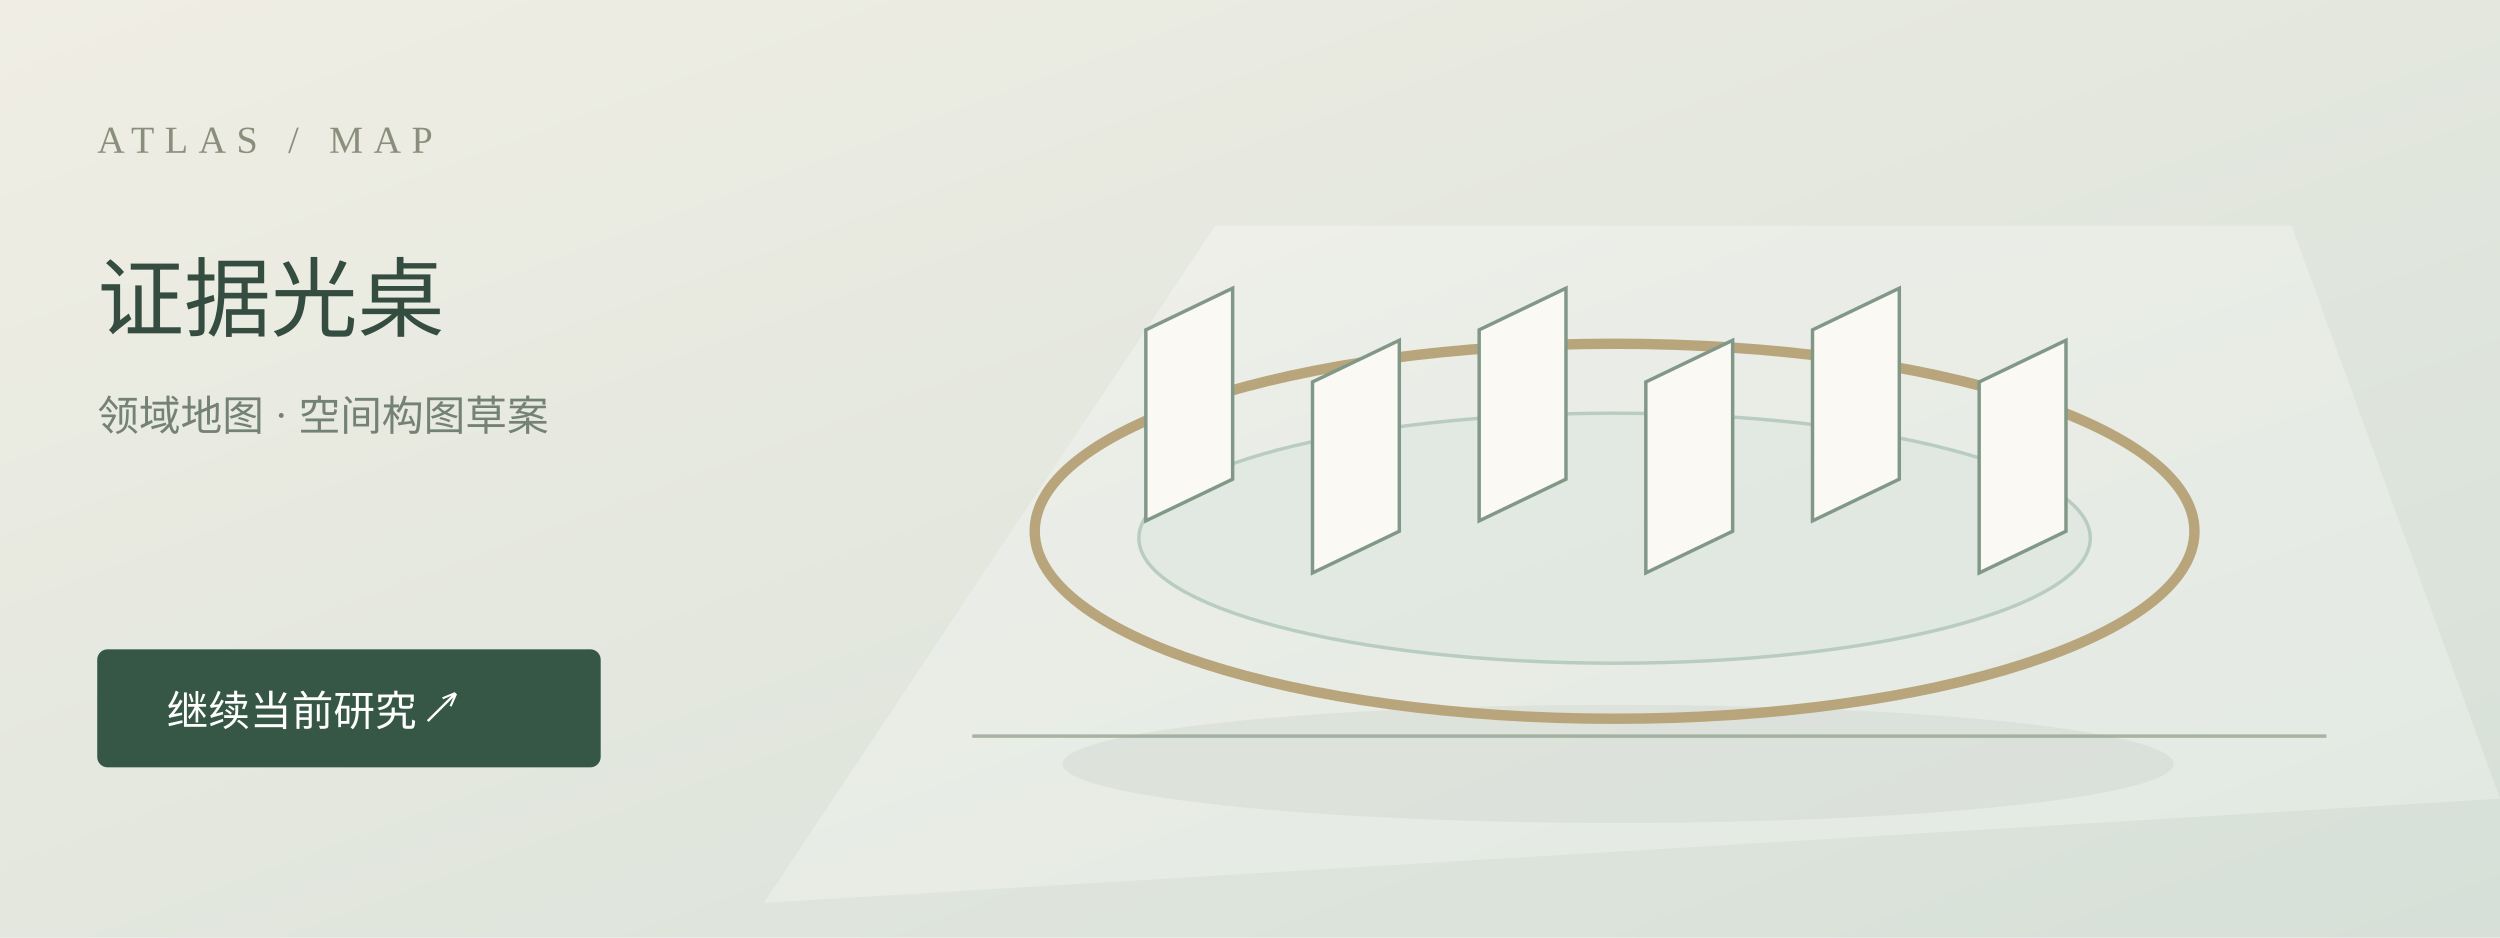
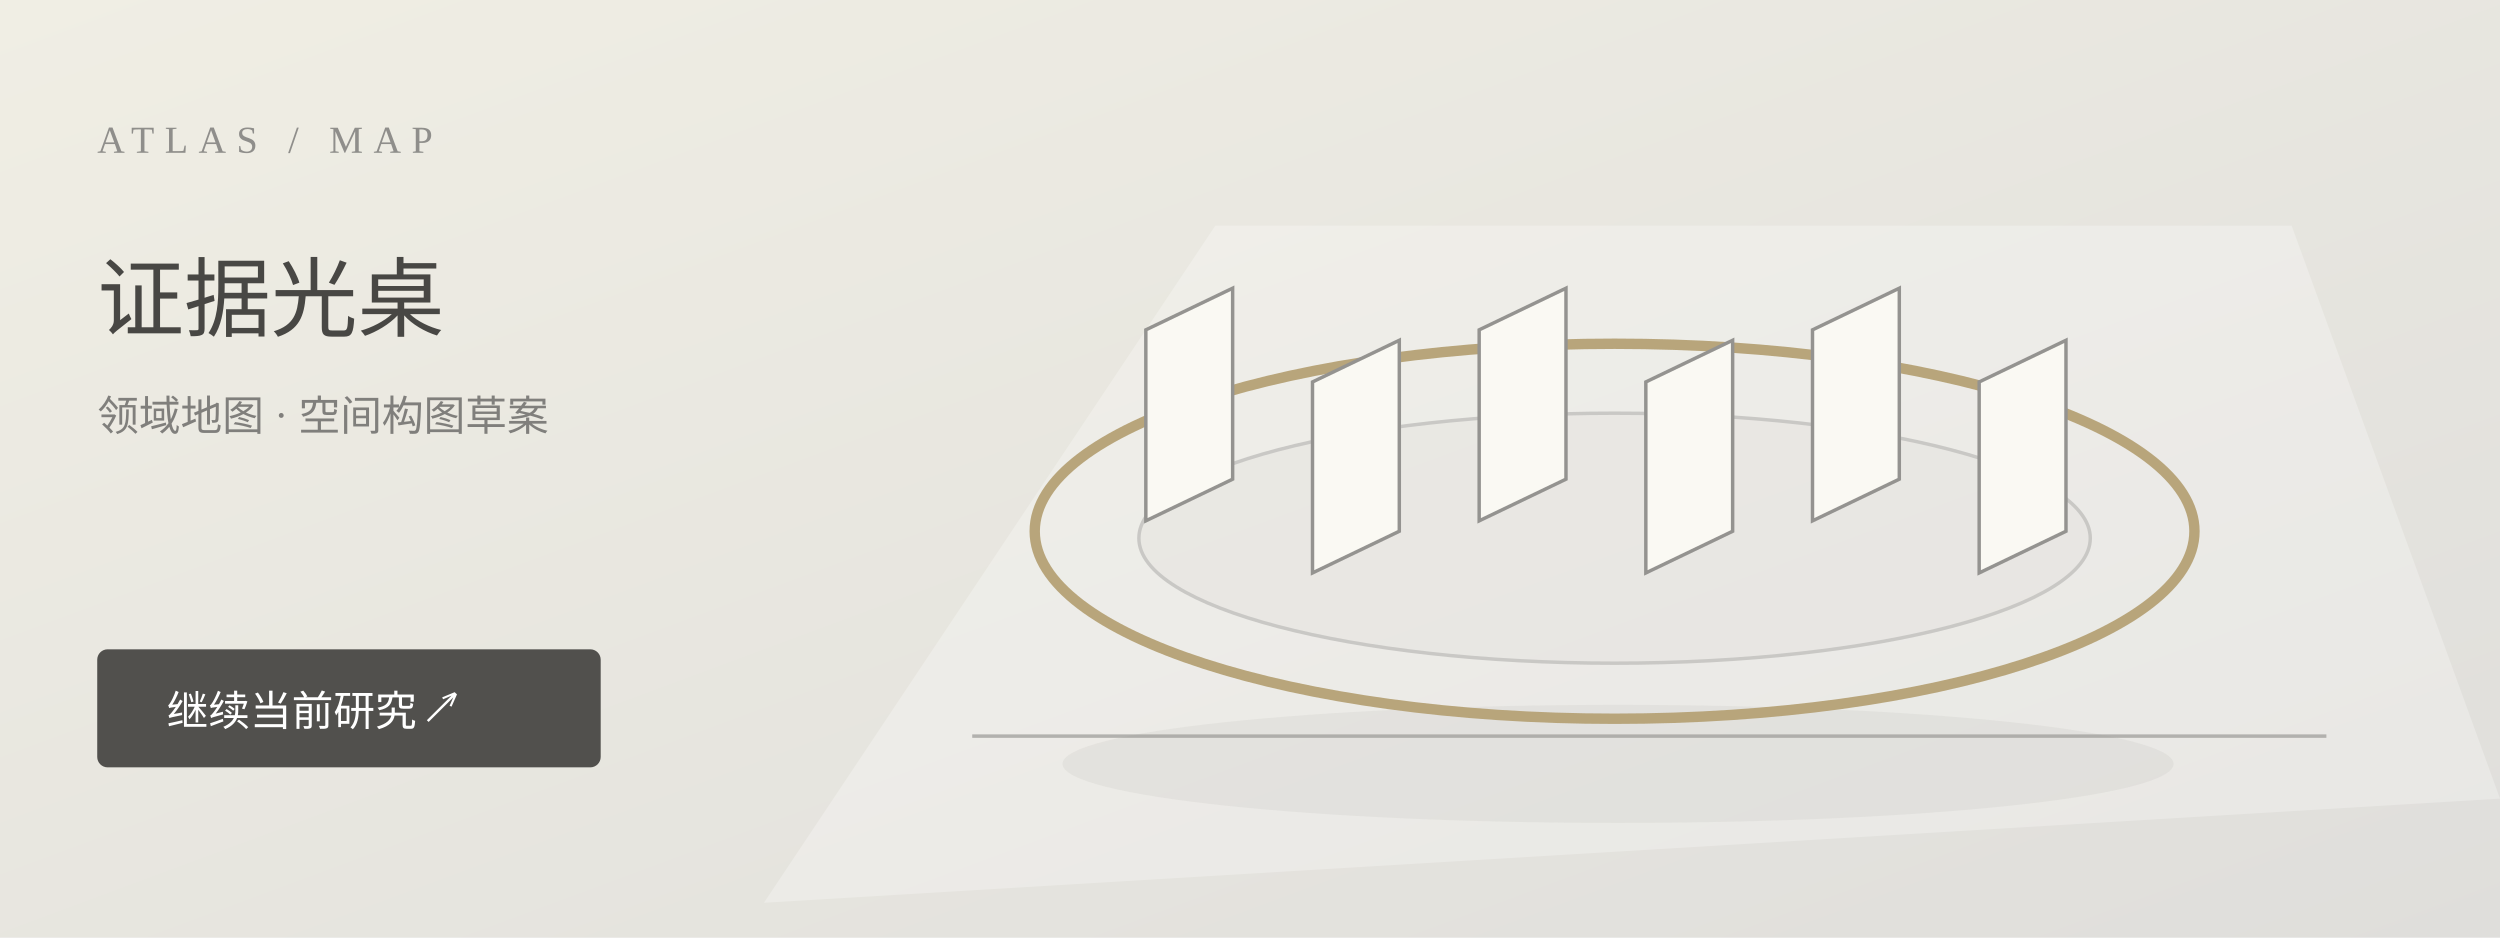
<svg xmlns="http://www.w3.org/2000/svg" viewBox="0 0 720 270">
  <defs>
    <linearGradient id="g2" x2="1" y2="1">
      <stop stop-color="#f0eee4" />
-       <stop offset="1" stop-color="#d6e0d8" />
+       <stop offset="1" stop-color="#dfdedb" />
    </linearGradient>
  </defs>
  <rect width="720" height="270" fill="url(#g2)" />
  <path d="M220 260L350 65H660L720 230" fill="#ffffff44" />
-   <path d="M280 212h390" stroke="#a8b3a3" />
-   <ellipse cx="466" cy="220" rx="160" ry="17" fill="#8c9d891b" />
+   <path d="M280 212h390" stroke="#b2b1ae" />
+   <ellipse cx="466" cy="220" rx="160" ry="17" fill="#9a99961b" />
  <ellipse cx="465" cy="153" rx="167" ry="54" fill="none" stroke="#b8a57b" stroke-width="3" />
-   <ellipse cx="465" cy="155" rx="137" ry="36" fill="#dbe5df88" stroke="#b9ccc2" />
-   <path d="M330 150l25 -12v-55l-25 12z" fill="#faf9f3" stroke="#819888" />
-   <path d="M378 165l25 -12v-55l-25 12z" fill="#faf9f3" stroke="#819888" />
-   <path d="M426 150l25 -12v-55l-25 12z" fill="#faf9f3" stroke="#819888" />
-   <path d="M474 165l25 -12v-55l-25 12z" fill="#faf9f3" stroke="#819888" />
-   <path d="M522 150l25 -12v-55l-25 12z" fill="#faf9f3" stroke="#819888" />
-   <path d="M570 165l25 -12v-55l-25 12z" fill="#faf9f3" stroke="#819888" />
-   <text x="28" y="44" fill="#8a8f7c" font-size="11" letter-spacing="3">ATLAS / MAP</text>
-   <text x="28" y="95" fill="#354c40" font-size="25">证据光桌</text>
-   <text x="28" y="124" fill="#748276" font-size="12">领域地图 · 空间构图草案</text>
-   <rect x="28" y="187" width="145" height="34" rx="3" fill="#365746" />
+   <ellipse cx="465" cy="155" rx="137" ry="36" fill="#e4e3e088" stroke="#c9c8c5" />
+   <path d="M330 150l25 -12v-55l-25 12z" fill="#faf9f3" stroke="#949390" />
+   <path d="M378 165l25 -12v-55l-25 12z" fill="#faf9f3" stroke="#949390" />
+   <path d="M426 150l25 -12v-55l-25 12z" fill="#faf9f3" stroke="#949390" />
+   <path d="M474 165l25 -12v-55l-25 12z" fill="#faf9f3" stroke="#949390" />
+   <path d="M522 150l25 -12v-55l-25 12z" fill="#faf9f3" stroke="#949390" />
+   <path d="M570 165l25 -12v-55l-25 12z" fill="#faf9f3" stroke="#949390" />
+   <text x="28" y="44" fill="#8f8e8b" font-size="11" letter-spacing="3">ATLAS / MAP</text>
+   <text x="28" y="95" fill="#484744" font-size="25">证据光桌</text>
+   <text x="28" y="124" fill="#807f7c" font-size="12">领域地图 · 空间构图草案</text>
+   <rect x="28" y="187" width="145" height="34" rx="3" fill="#51504d" />
  <text x="48" y="209" fill="white" font-size="12">继续当前研究  ↗</text>
</svg>
